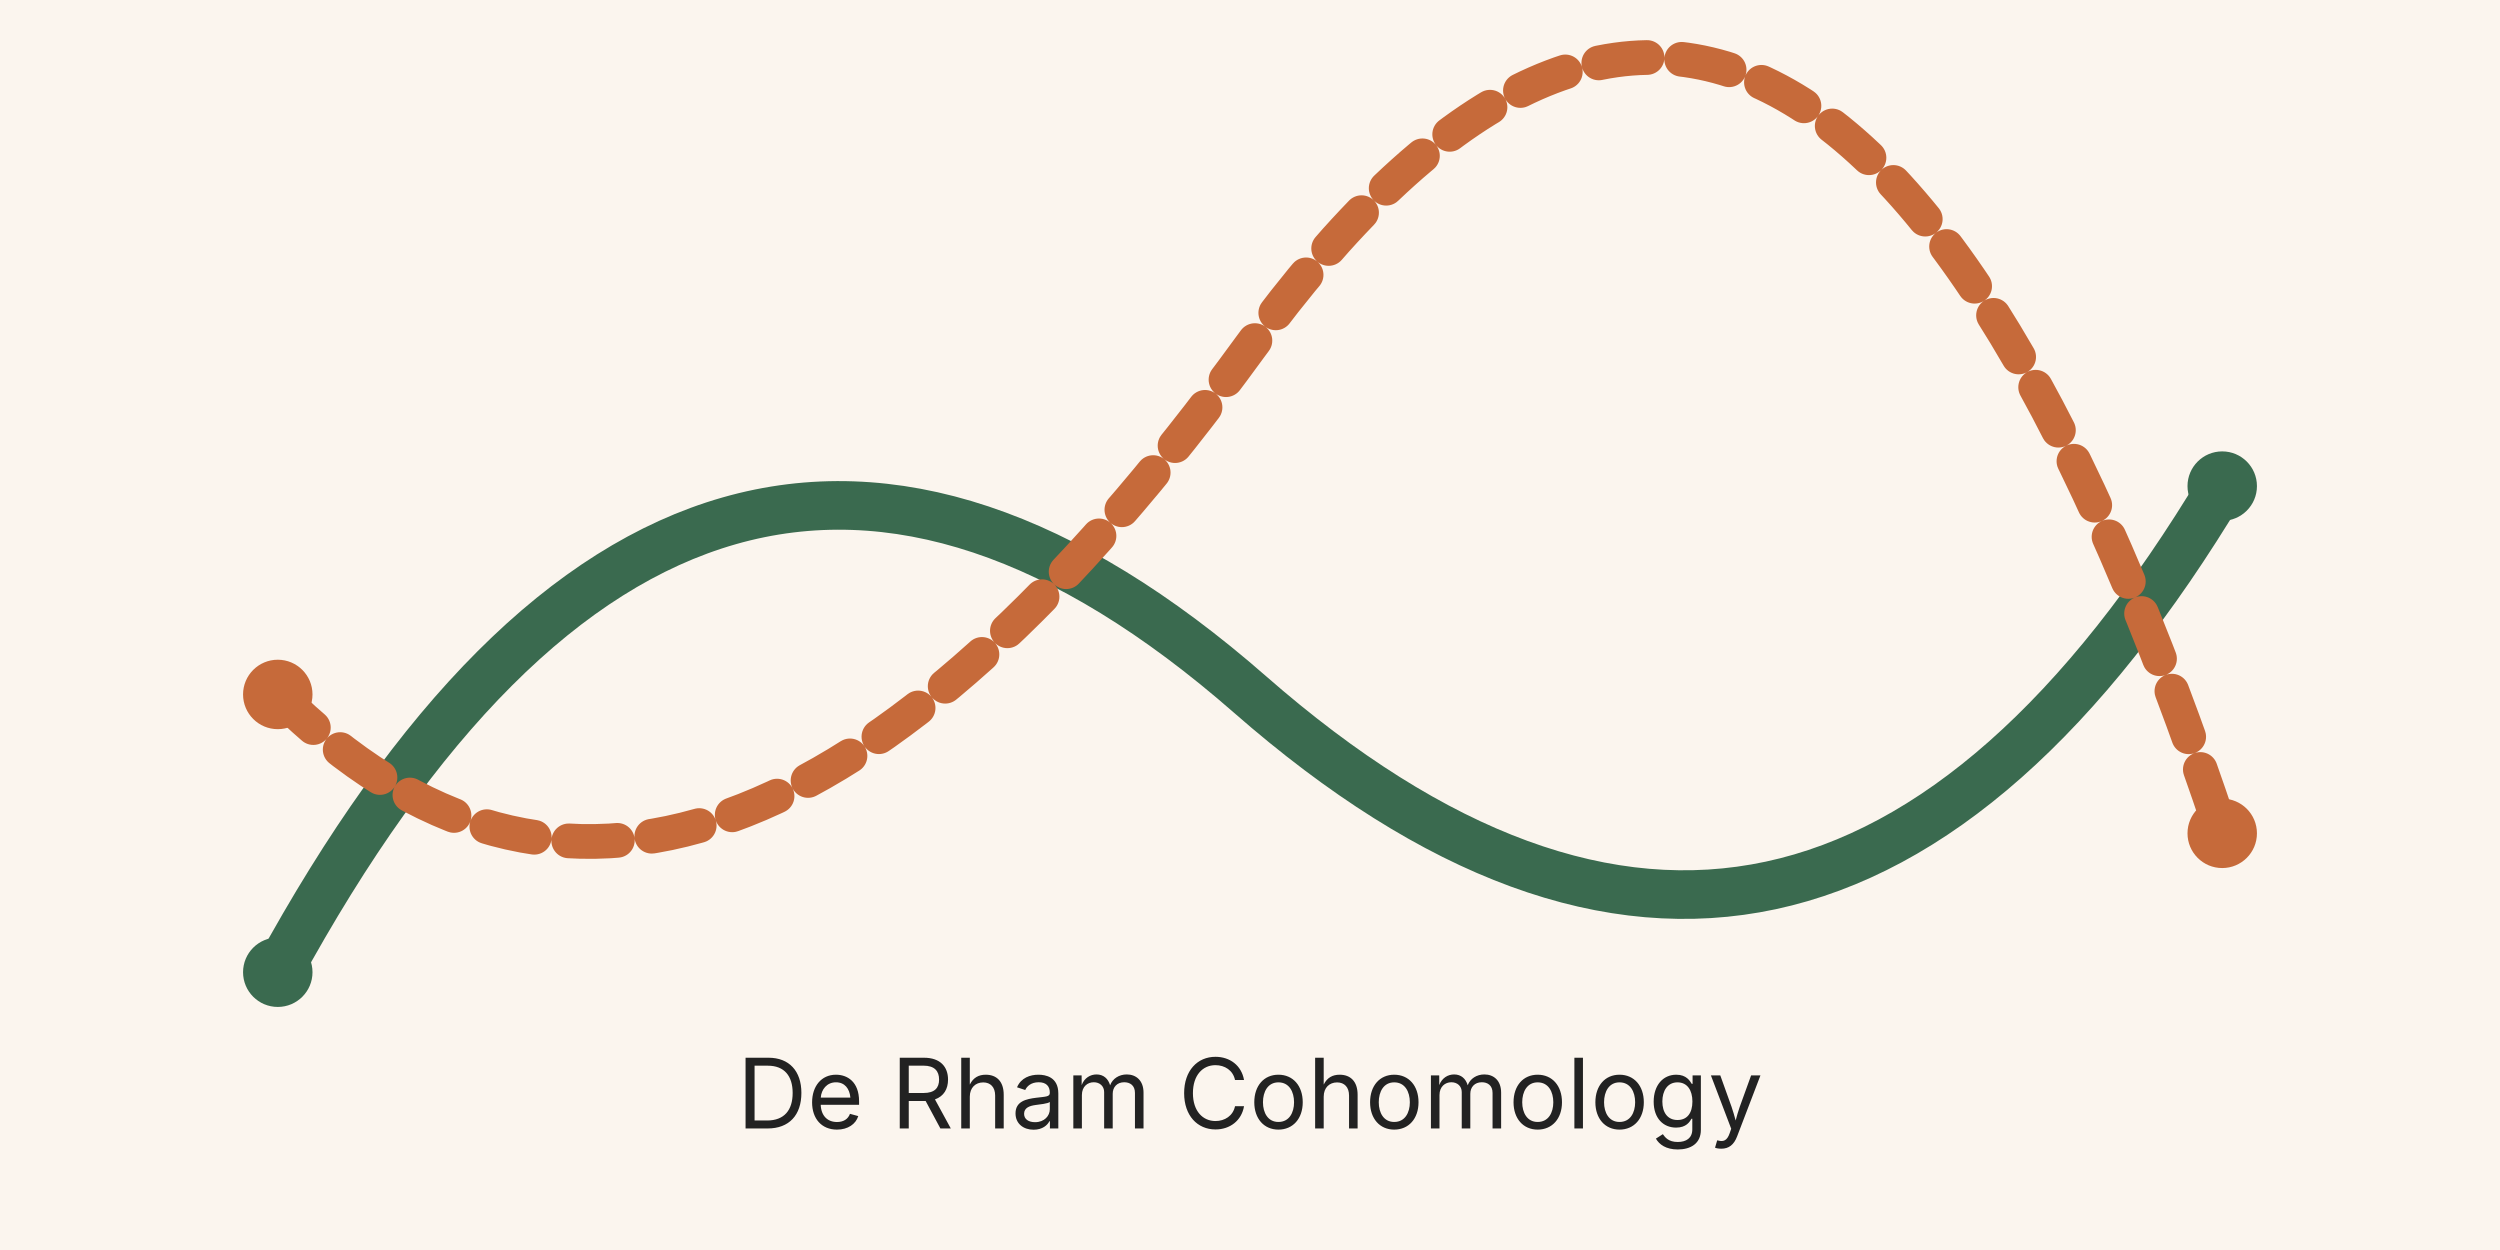
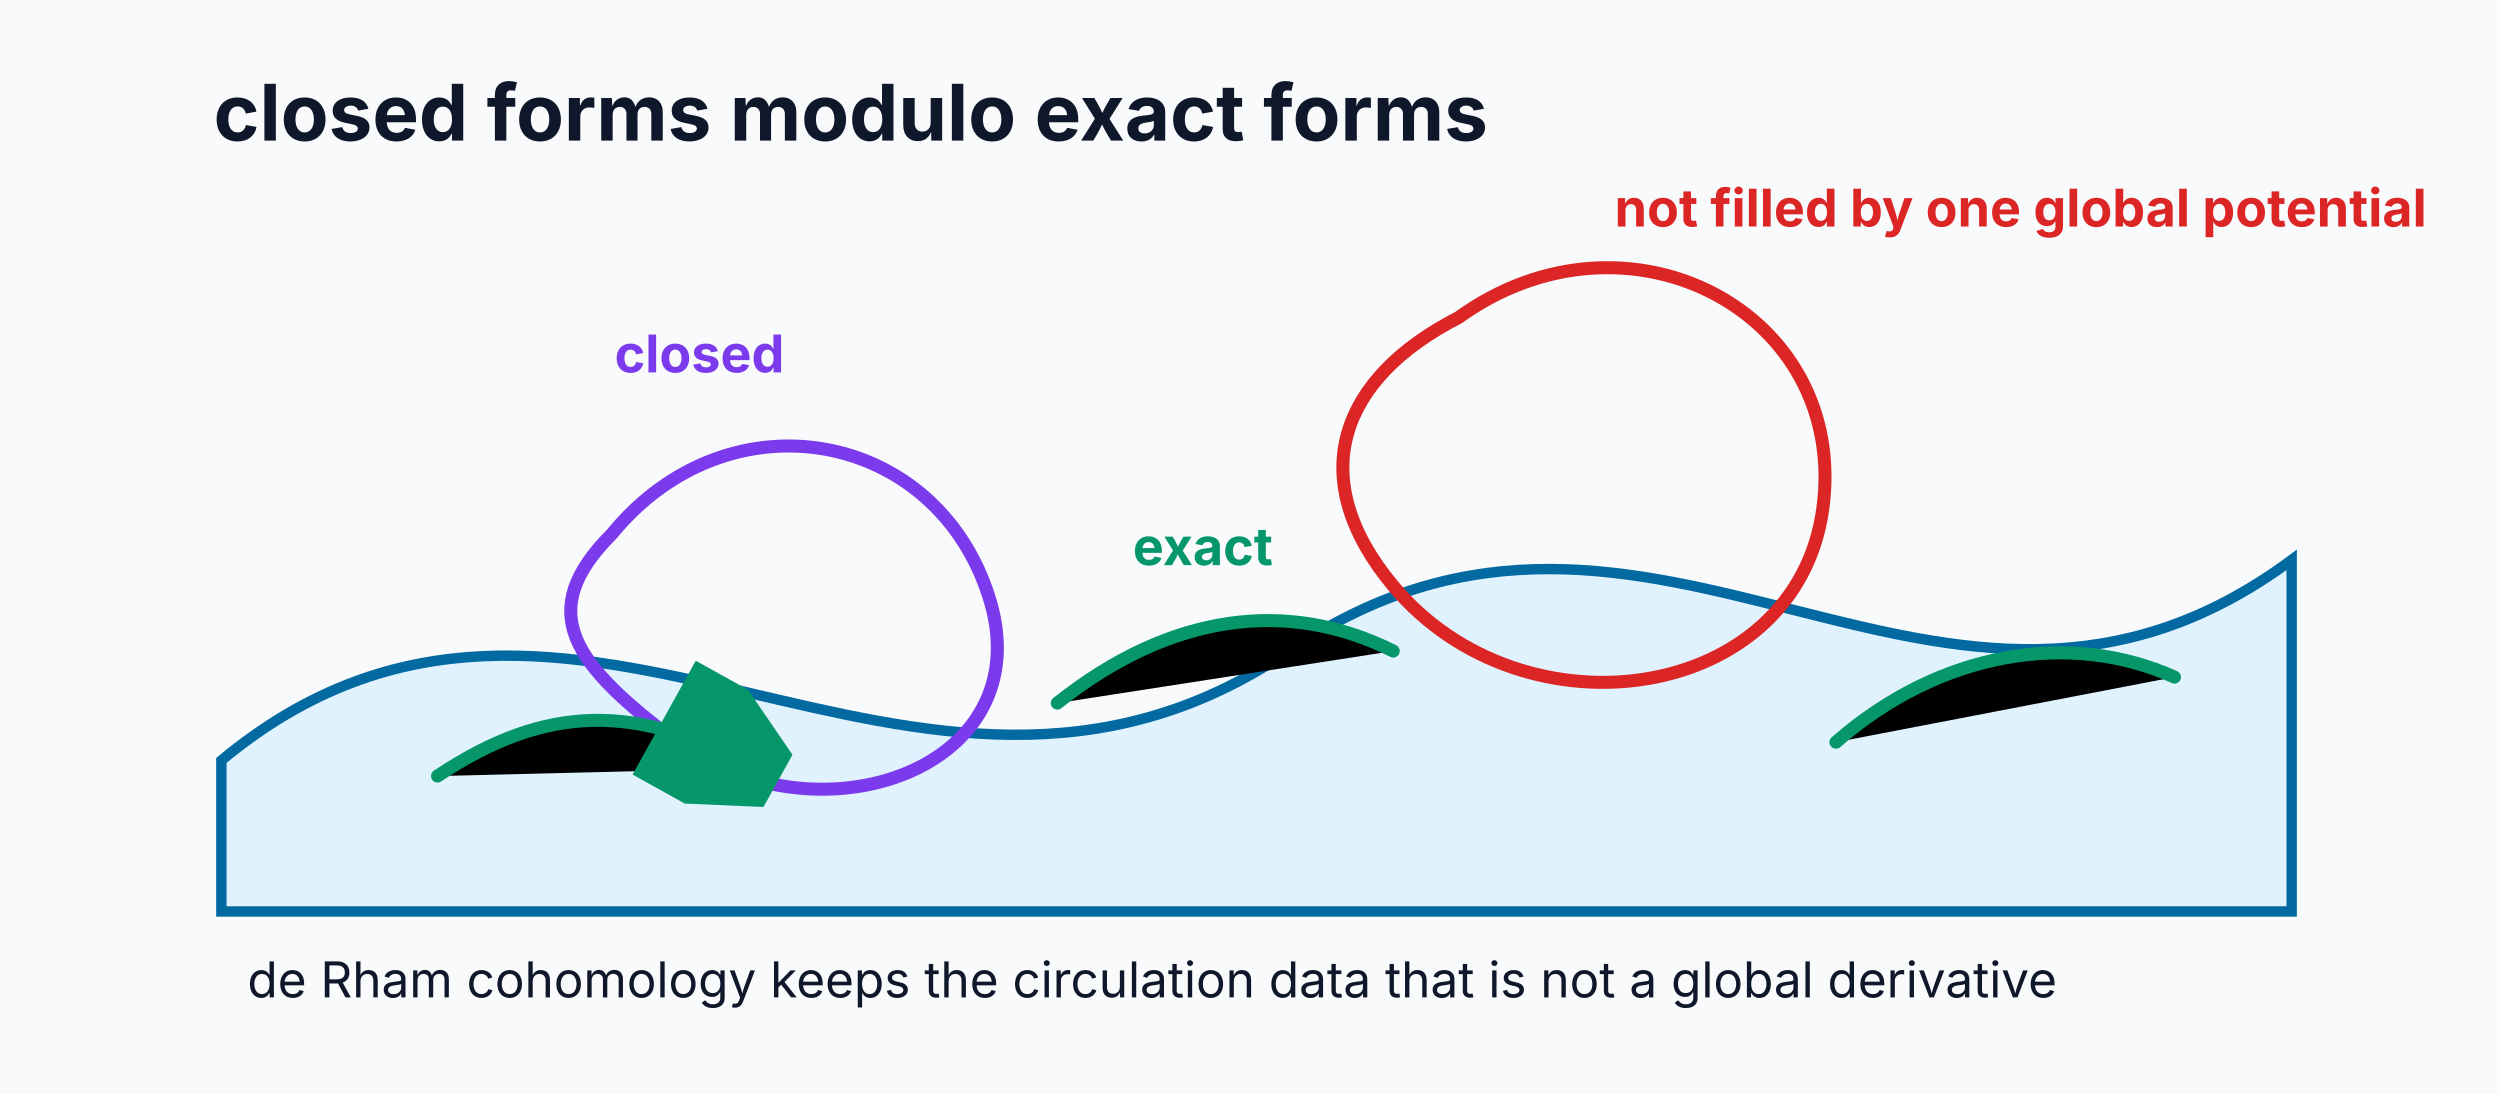
- <svg xmlns="http://www.w3.org/2000/svg" viewBox="0 0 720 360" role="img" aria-labelledby="title desc">
-   <rect width="720" height="360" fill="#fbf5ee" />
-   <path d="M80 280 Q200 60 360 200 T640 140" fill="none" stroke="#3a6a4f" stroke-width="14" stroke-linecap="round" />
-   <path d="M80 200 Q200 320 360 100 T640 240" fill="none" stroke="#c66a3a" stroke-width="10" stroke-linecap="round" stroke-dasharray="14 10" />
-   <g fill="#3a6a4f">
-     <circle cx="80" cy="280" r="10" />
-     <circle cx="640" cy="140" r="10" />
+ <svg xmlns="http://www.w3.org/2000/svg" viewBox="0 0 960 420" role="img" aria-labelledby="title desc">
+   <rect width="960" height="420" fill="#f8fafc" />
+   <path d="M85 292 C220 180 350 348 495 250 C635 155 745 315 880 215 L880 350 L85 350 Z" fill="#e0f2fe" stroke="#0369a1" stroke-width="4" />
+   <g fill="none" stroke-linecap="round" stroke-width="5">
+     <path d="M235 205 C280 150 360 165 380 230 C400 295 315 325 260 285 C220 255 205 235 235 205 Z" stroke="#7c3aed" />
+     <path d="M560 122 C625 75 710 120 700 195 C690 270 585 285 535 225 C500 183 515 145 560 122 Z" stroke="#dc2626" />
  </g>
-   <g fill="#c66a3a">
-     <circle cx="80" cy="200" r="10" />
-     <circle cx="640" cy="240" r="10" />
+   <g stroke="#059669" stroke-width="5" stroke-linecap="round" marker-end="url(#dr-arrow)">
+     <defs>
+       <marker id="dr-arrow" markerWidth="10" markerHeight="10" refX="8" refY="5" orient="auto">
+         <path d="M1 1 L9 5 L1 9 Z" fill="#059669" />
+       </marker>
+     </defs>
+     <path d="M168 298 C210 270 245 270 290 295" />
+     <path d="M406 270 C450 235 495 230 535 250" />
+     <path d="M705 285 C745 250 795 242 835 260" />
  </g>
-   <text x="360" y="325" text-anchor="middle" font-family="Inter, Arial, sans-serif" font-size="28" fill="#222">De Rham Cohomology</text>
+   <g font-family="Inter, Arial, sans-serif" fill="#0f172a">
+     <text x="82" y="54" font-size="30" font-weight="700">closed forms modulo exact forms</text>
+     <text x="95" y="383" font-size="19">de Rham cohomology keeps the circulation data that is not a global derivative</text>
+     <text x="236" y="143" font-size="20" font-weight="700" fill="#7c3aed">closed</text>
+     <text x="620" y="87" font-size="20" font-weight="700" fill="#dc2626">not filled by one global potential</text>
+     <text x="435" y="217" font-size="20" font-weight="700" fill="#059669">exact</text>
+   </g>
</svg>
